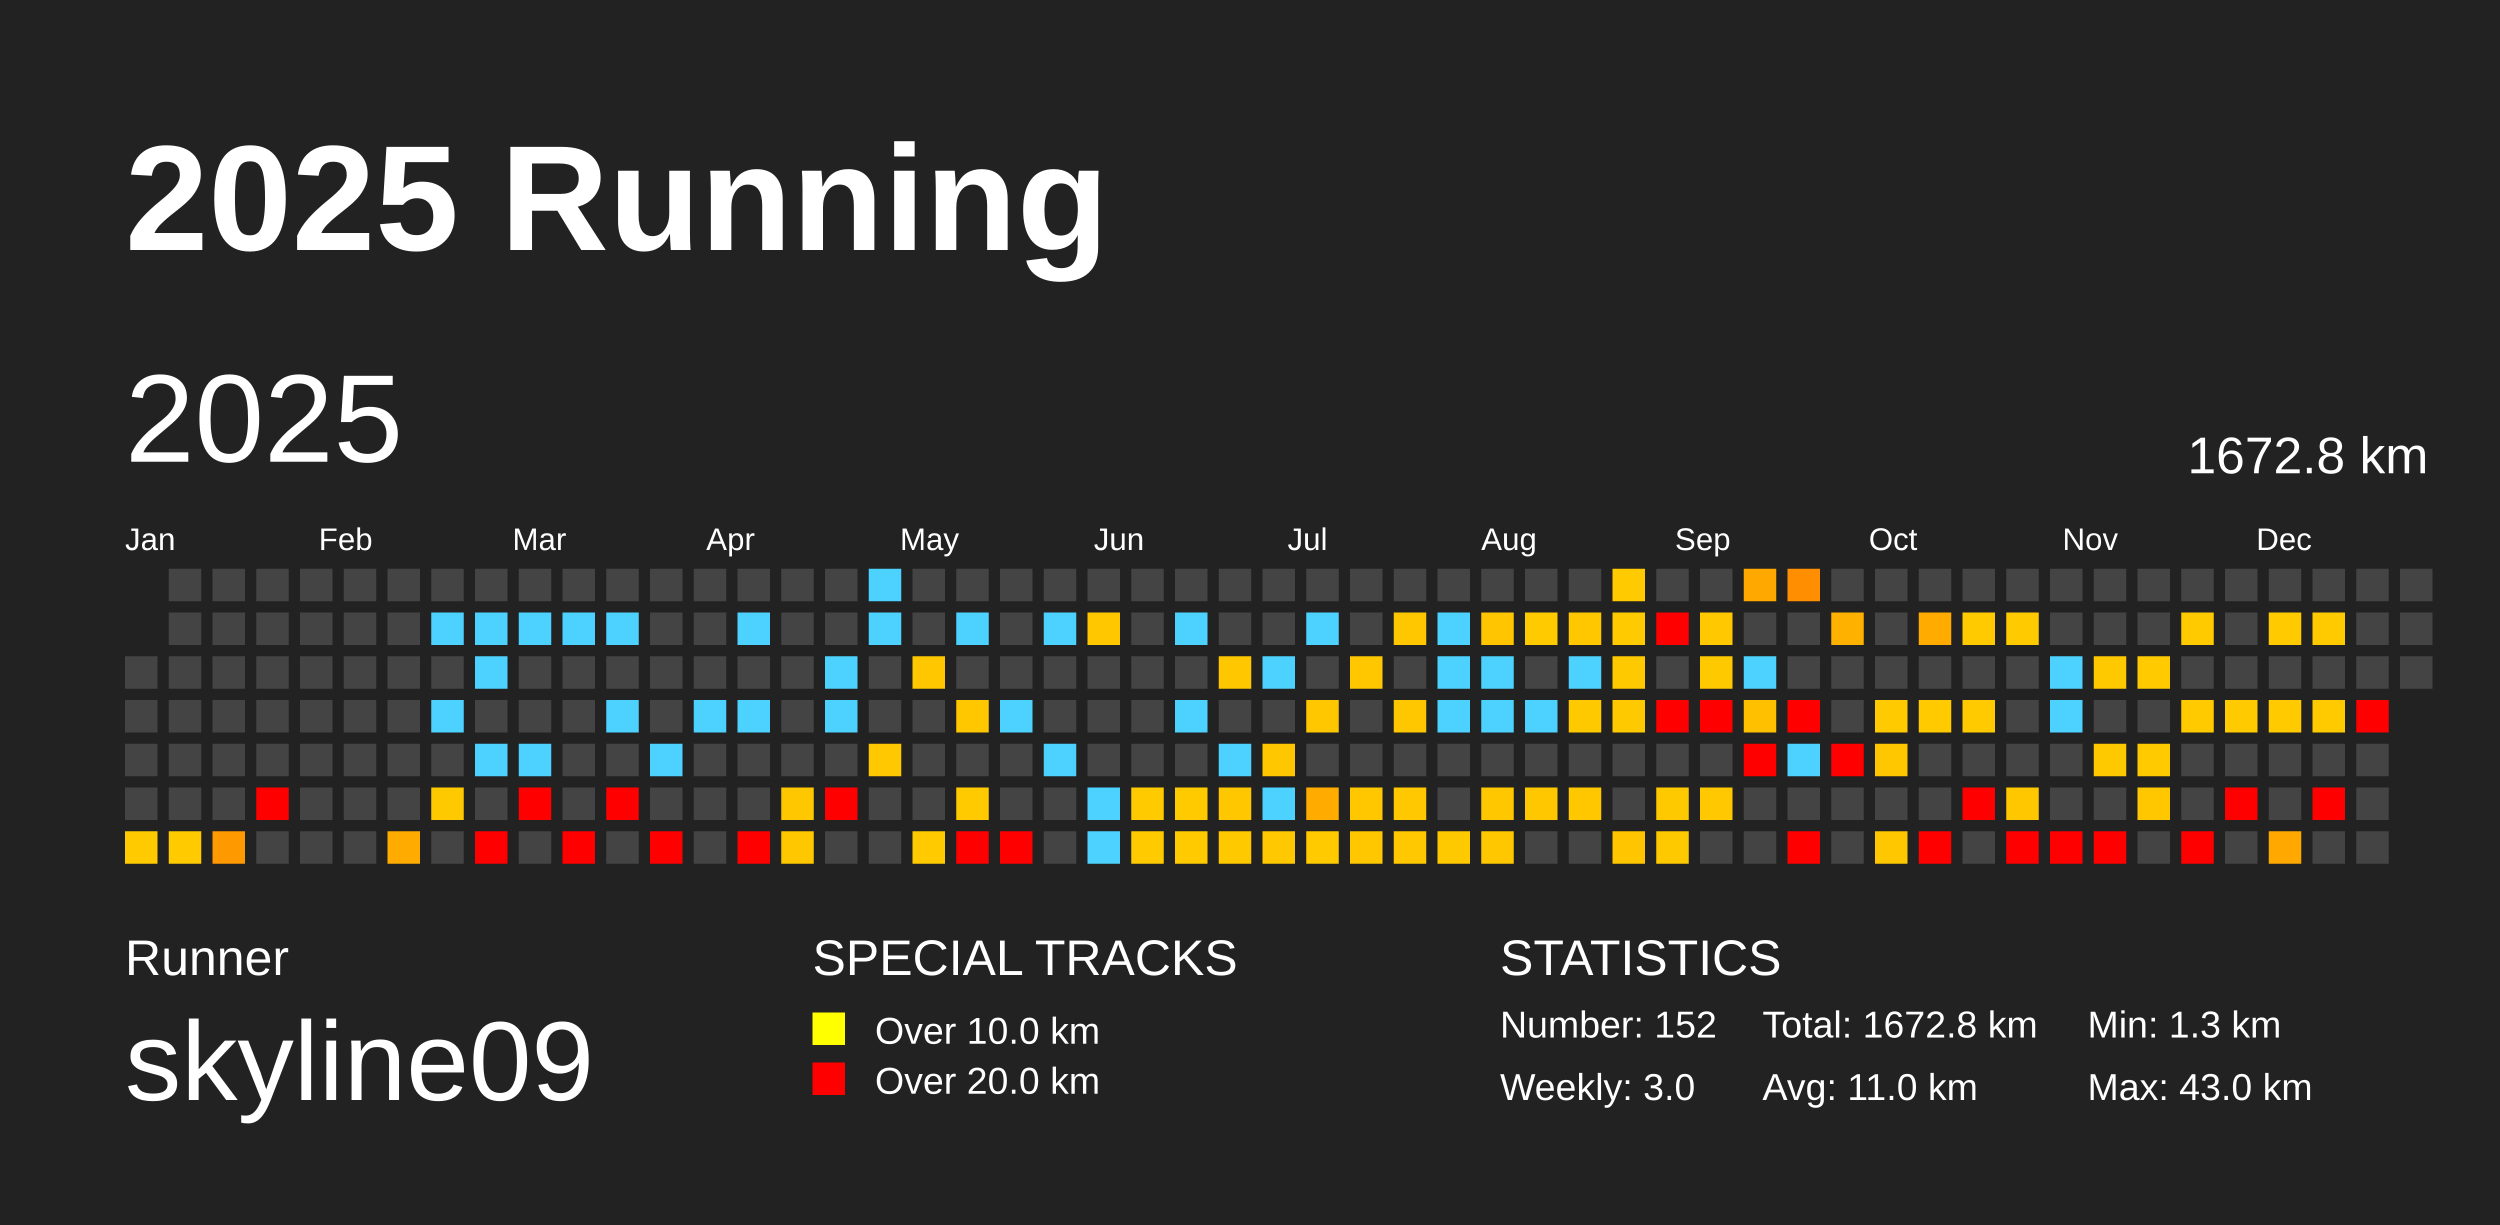
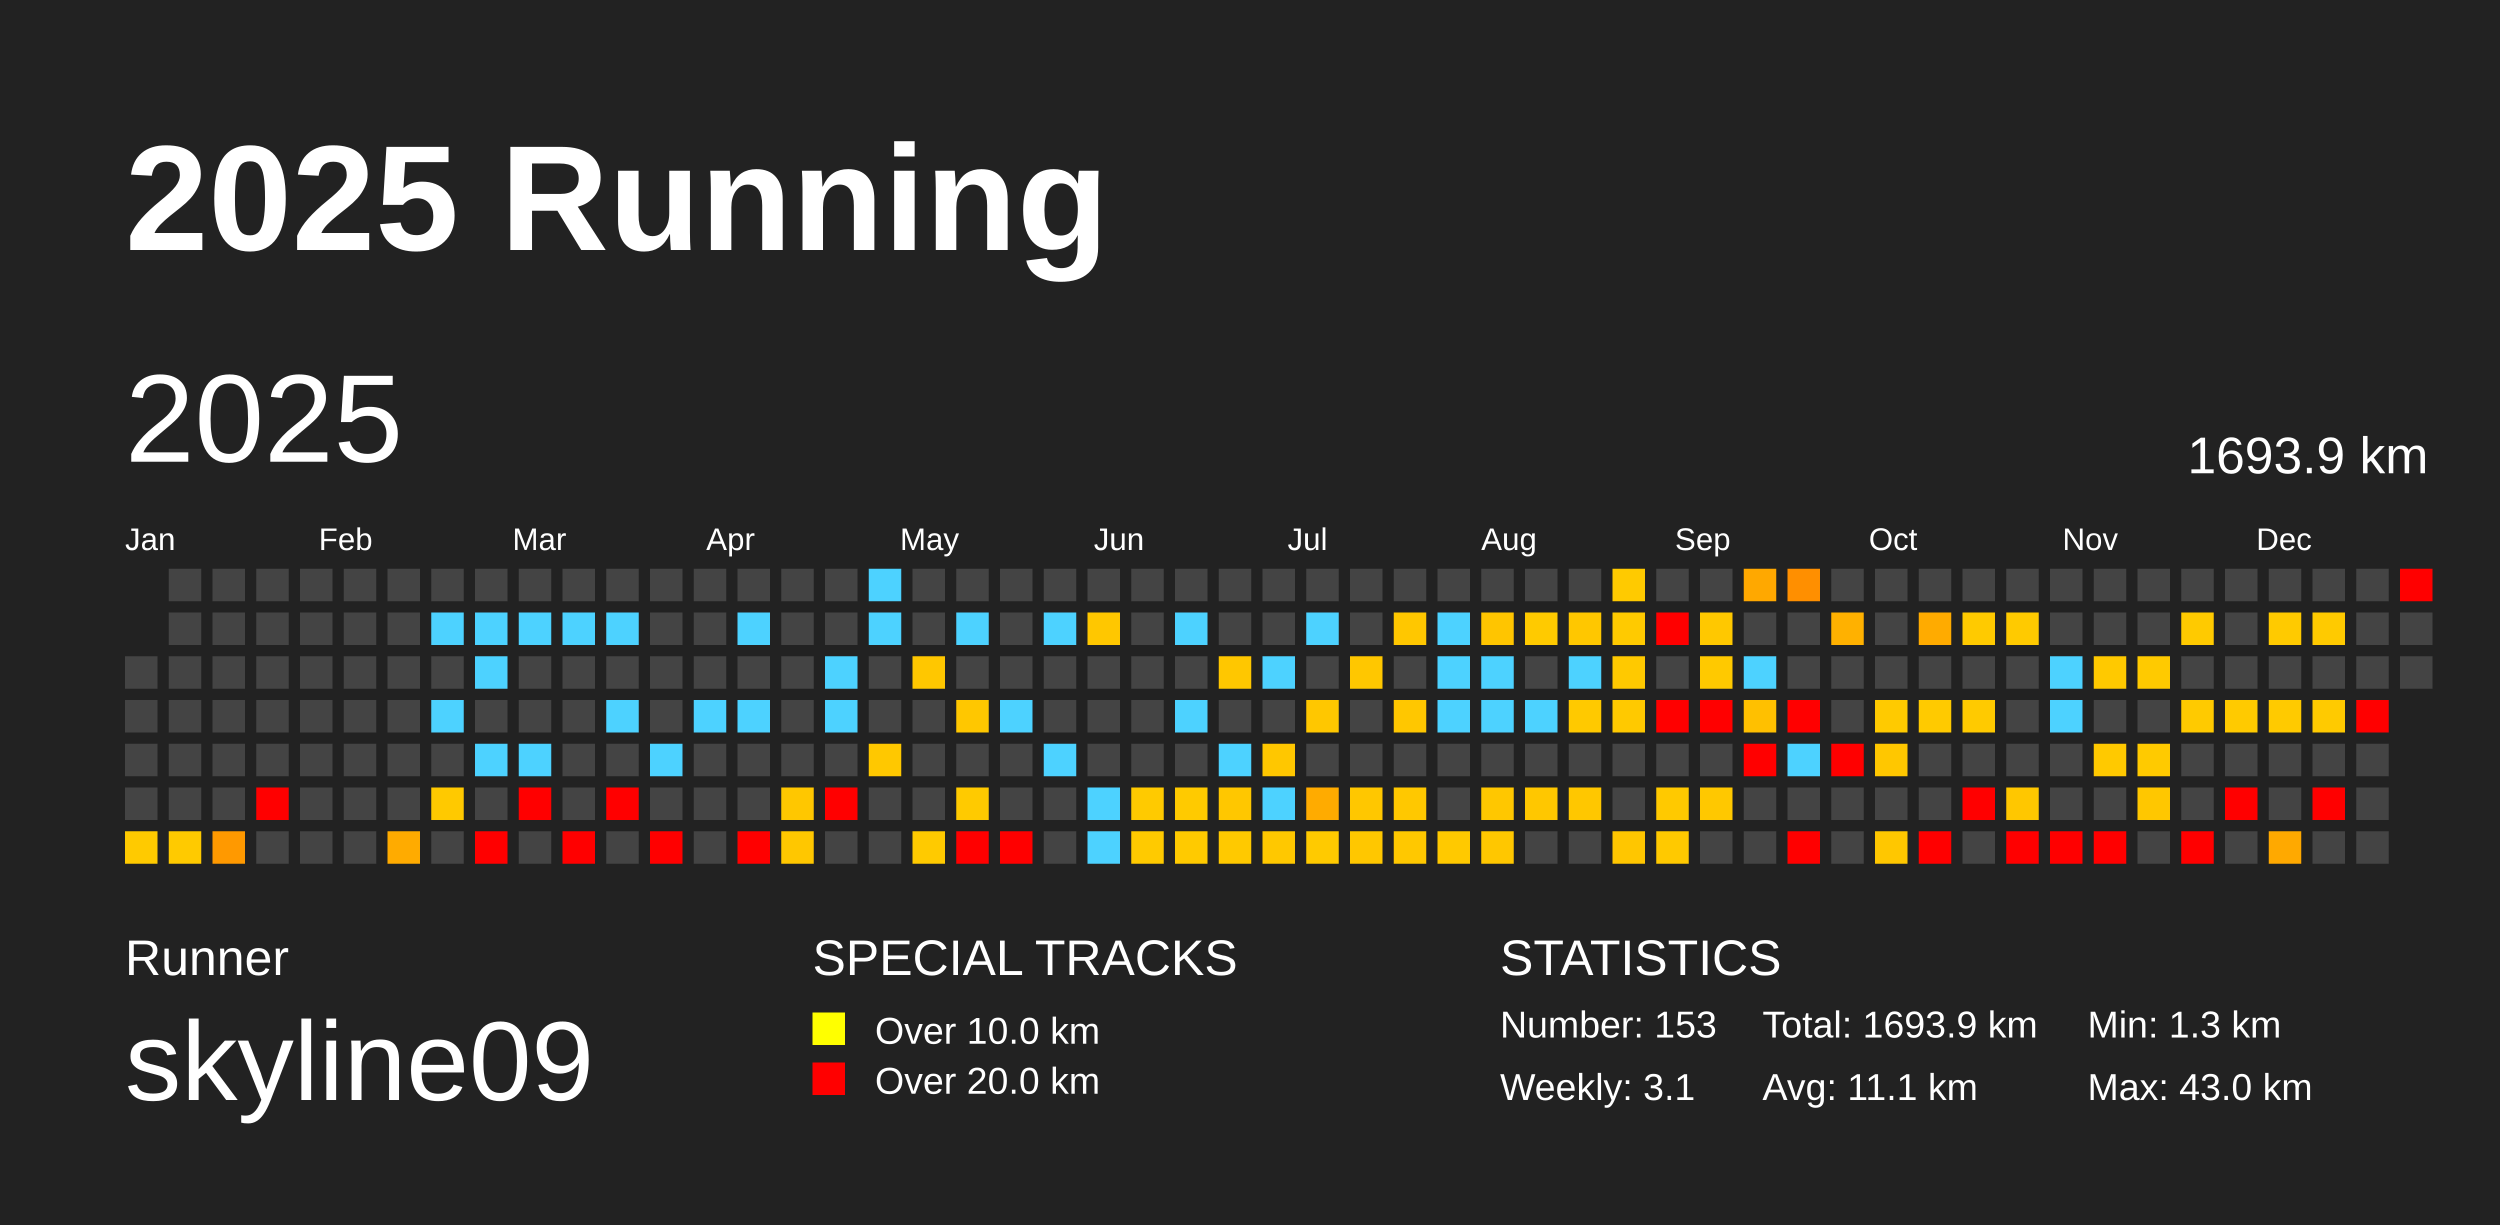
<svg xmlns="http://www.w3.org/2000/svg" baseProfile="full" height="98mm" version="1.1" viewBox="0,0,200,98" width="200mm">
  <defs />
  <rect fill="#222222" height="98" width="200" x="0" y="0" />
  <text fill="#FFFFFF" style="font-size:12px; font-family:Arial; font-weight:bold;" x="10" y="20">2025 Running</text>
  <text fill="#FFFFFF" style="font-size:4px; font-family:Arial" x="10" y="78">Runner</text>
  <text fill="#FFFFFF" style="font-size:9px; font-family:Arial" x="10" y="88">skyline09</text>
  <text fill="#FFFFFF" style="font-size:4px; font-family:Arial" x="65" y="78">SPECIAL TRACKS</text>
  <rect fill="yellow" height="2.6" width="2.6" x="65" y="81" />
  <text fill="#FFFFFF" style="font-size:3px; font-family:Arial" x="70" y="83.5">Over 10.0 km</text>
  <rect fill="red" height="2.6" width="2.6" x="65" y="85" />
  <text fill="#FFFFFF" style="font-size:3px; font-family:Arial" x="70" y="87.5">Over 20.0 km</text>
  <text fill="#FFFFFF" style="font-size:4px; font-family:Arial" x="120" y="78">STATISTICS</text>
-   <text fill="#FFFFFF" style="font-size:3px; font-family:Arial" x="120" y="83">Number: 152</text>
-   <text fill="#FFFFFF" style="font-size:3px; font-family:Arial" x="120" y="88">Weekly: 3.0</text>
-   <text fill="#FFFFFF" style="font-size:3px; font-family:Arial" x="141" y="83">Total: 1672.8 km</text>
-   <text fill="#FFFFFF" style="font-size:3px; font-family:Arial" x="141" y="88">Avg: 11.0 km</text>
+   <text fill="#FFFFFF" style="font-size:3px; font-family:Arial" x="120" y="83">Number: 153</text>
+   <text fill="#FFFFFF" style="font-size:3px; font-family:Arial" x="120" y="88">Weekly: 3.1</text>
+   <text fill="#FFFFFF" style="font-size:3px; font-family:Arial" x="141" y="83">Total: 1693.9 km</text>
+   <text fill="#FFFFFF" style="font-size:3px; font-family:Arial" x="141" y="88">Avg: 11.1 km</text>
  <text fill="#FFFFFF" style="font-size:3px; font-family:Arial" x="167" y="83">Min: 1.3 km</text>
  <text fill="#FFFFFF" style="font-size:3px; font-family:Arial" x="167" y="88">Max: 43.0 km</text>
  <text dominant-baseline="hanging" fill="#FFFFFF" style="font-size:10.0px; font-family:Arial;" x="10" y="30">2025</text>
-   <text dominant-baseline="hanging" fill="#FFFFFF" style="font-size:4.125px; font-family:Arial;" x="175" y="35">1672.8 km</text>
+   <text dominant-baseline="hanging" fill="#FFFFFF" style="font-size:4.125px; font-family:Arial;" x="175" y="35">1693.9 km</text>
  <text fill="#FFFFFF" style="font-size:2.5px; font-family:Arial" x="10.0" y="44">Jan</text>
  <text fill="#FFFFFF" style="font-size:2.5px; font-family:Arial" x="25.5" y="44">Feb</text>
  <text fill="#FFFFFF" style="font-size:2.5px; font-family:Arial" x="41.0" y="44">Mar</text>
  <text fill="#FFFFFF" style="font-size:2.5px; font-family:Arial" x="56.5" y="44">Apr</text>
  <text fill="#FFFFFF" style="font-size:2.5px; font-family:Arial" x="72.0" y="44">May</text>
  <text fill="#FFFFFF" style="font-size:2.5px; font-family:Arial" x="87.5" y="44">Jun</text>
  <text fill="#FFFFFF" style="font-size:2.5px; font-family:Arial" x="103.0" y="44">Jul</text>
  <text fill="#FFFFFF" style="font-size:2.5px; font-family:Arial" x="118.5" y="44">Aug</text>
  <text fill="#FFFFFF" style="font-size:2.5px; font-family:Arial" x="134.0" y="44">Sep</text>
  <text fill="#FFFFFF" style="font-size:2.5px; font-family:Arial" x="149.5" y="44">Oct</text>
  <text fill="#FFFFFF" style="font-size:2.5px; font-family:Arial" x="165.0" y="44">Nov</text>
  <text fill="#FFFFFF" style="font-size:2.5px; font-family:Arial" x="180.5" y="44">Dec</text>
  <rect fill="#444444" height="2.6" width="2.6" x="10.0" y="52.5" />
  <rect fill="#444444" height="2.6" width="2.6" x="10.0" y="56.0" />
  <rect fill="#444444" height="2.6" width="2.6" x="10.0" y="59.5" />
  <rect fill="#444444" height="2.6" width="2.6" x="10.0" y="63.0" />
  <rect fill="#ffca00" height="2.6" width="2.6" x="10.0" y="66.5" />
  <rect fill="#444444" height="2.6" width="2.6" x="13.5" y="45.5" />
  <rect fill="#444444" height="2.6" width="2.6" x="13.5" y="49.0" />
  <rect fill="#444444" height="2.6" width="2.6" x="13.5" y="52.5" />
  <rect fill="#444444" height="2.6" width="2.6" x="13.5" y="56.0" />
  <rect fill="#444444" height="2.6" width="2.6" x="13.5" y="59.5" />
  <rect fill="#444444" height="2.6" width="2.6" x="13.5" y="63.0" />
  <rect fill="#ffca00" height="2.6" width="2.6" x="13.5" y="66.5" />
  <rect fill="#444444" height="2.6" width="2.6" x="17.0" y="45.5" />
  <rect fill="#444444" height="2.6" width="2.6" x="17.0" y="49.0" />
  <rect fill="#444444" height="2.6" width="2.6" x="17.0" y="52.5" />
  <rect fill="#444444" height="2.6" width="2.6" x="17.0" y="56.0" />
  <rect fill="#444444" height="2.6" width="2.6" x="17.0" y="59.5" />
  <rect fill="#444444" height="2.6" width="2.6" x="17.0" y="63.0" />
  <rect fill="#ff9900" height="2.6" width="2.6" x="17.0" y="66.5" />
  <rect fill="#444444" height="2.6" width="2.6" x="20.5" y="45.5" />
  <rect fill="#444444" height="2.6" width="2.6" x="20.5" y="49.0" />
  <rect fill="#444444" height="2.6" width="2.6" x="20.5" y="52.5" />
  <rect fill="#444444" height="2.6" width="2.6" x="20.5" y="56.0" />
  <rect fill="#444444" height="2.6" width="2.6" x="20.5" y="59.5" />
  <rect fill="red" height="2.6" width="2.6" x="20.5" y="63.0" />
  <rect fill="#444444" height="2.6" width="2.6" x="20.5" y="66.5" />
  <rect fill="#444444" height="2.6" width="2.6" x="24.0" y="45.5" />
  <rect fill="#444444" height="2.6" width="2.6" x="24.0" y="49.0" />
  <rect fill="#444444" height="2.6" width="2.6" x="24.0" y="52.5" />
  <rect fill="#444444" height="2.6" width="2.6" x="24.0" y="56.0" />
  <rect fill="#444444" height="2.6" width="2.6" x="24.0" y="59.5" />
  <rect fill="#444444" height="2.6" width="2.6" x="24.0" y="63.0" />
  <rect fill="#444444" height="2.6" width="2.6" x="24.0" y="66.5" />
  <rect fill="#444444" height="2.6" width="2.6" x="27.5" y="45.5" />
  <rect fill="#444444" height="2.6" width="2.6" x="27.5" y="49.0" />
  <rect fill="#444444" height="2.6" width="2.6" x="27.5" y="52.5" />
  <rect fill="#444444" height="2.6" width="2.6" x="27.5" y="56.0" />
  <rect fill="#444444" height="2.6" width="2.6" x="27.5" y="59.5" />
  <rect fill="#444444" height="2.6" width="2.6" x="27.5" y="63.0" />
  <rect fill="#444444" height="2.6" width="2.6" x="27.5" y="66.5" />
  <rect fill="#444444" height="2.6" width="2.6" x="31.0" y="45.5" />
  <rect fill="#444444" height="2.6" width="2.6" x="31.0" y="49.0" />
  <rect fill="#444444" height="2.6" width="2.6" x="31.0" y="52.5" />
  <rect fill="#444444" height="2.6" width="2.6" x="31.0" y="56.0" />
  <rect fill="#444444" height="2.6" width="2.6" x="31.0" y="59.5" />
  <rect fill="#444444" height="2.6" width="2.6" x="31.0" y="63.0" />
  <rect fill="#ffab00" height="2.6" width="2.6" x="31.0" y="66.5" />
  <rect fill="#444444" height="2.6" width="2.6" x="34.5" y="45.5" />
  <rect fill="#4dd2ff" height="2.6" width="2.6" x="34.5" y="49.0" />
  <rect fill="#444444" height="2.6" width="2.6" x="34.5" y="52.5" />
  <rect fill="#4dd2ff" height="2.6" width="2.6" x="34.5" y="56.0" />
  <rect fill="#444444" height="2.6" width="2.6" x="34.5" y="59.5" />
  <rect fill="#ffc900" height="2.6" width="2.6" x="34.5" y="63.0" />
  <rect fill="#444444" height="2.6" width="2.6" x="34.5" y="66.5" />
  <rect fill="#444444" height="2.6" width="2.6" x="38.0" y="45.5" />
  <rect fill="#4dd2ff" height="2.6" width="2.6" x="38.0" y="49.0" />
  <rect fill="#4dd2ff" height="2.6" width="2.6" x="38.0" y="52.5" />
  <rect fill="#444444" height="2.6" width="2.6" x="38.0" y="56.0" />
  <rect fill="#4dd2ff" height="2.6" width="2.6" x="38.0" y="59.5" />
  <rect fill="#444444" height="2.6" width="2.6" x="38.0" y="63.0" />
  <rect fill="red" height="2.6" width="2.6" x="38.0" y="66.5" />
  <rect fill="#444444" height="2.6" width="2.6" x="41.5" y="45.5" />
  <rect fill="#4dd2ff" height="2.6" width="2.6" x="41.5" y="49.0" />
  <rect fill="#444444" height="2.6" width="2.6" x="41.5" y="52.5" />
  <rect fill="#444444" height="2.6" width="2.6" x="41.5" y="56.0" />
  <rect fill="#4dd2ff" height="2.6" width="2.6" x="41.5" y="59.5" />
  <rect fill="red" height="2.6" width="2.6" x="41.5" y="63.0" />
  <rect fill="#444444" height="2.6" width="2.6" x="41.5" y="66.5" />
  <rect fill="#444444" height="2.6" width="2.6" x="45.0" y="45.5" />
  <rect fill="#4dd2ff" height="2.6" width="2.6" x="45.0" y="49.0" />
  <rect fill="#444444" height="2.6" width="2.6" x="45.0" y="52.5" />
  <rect fill="#444444" height="2.6" width="2.6" x="45.0" y="56.0" />
  <rect fill="#444444" height="2.6" width="2.6" x="45.0" y="59.5" />
  <rect fill="#444444" height="2.6" width="2.6" x="45.0" y="63.0" />
  <rect fill="red" height="2.6" width="2.6" x="45.0" y="66.5" />
  <rect fill="#444444" height="2.6" width="2.6" x="48.5" y="45.5" />
  <rect fill="#4dd2ff" height="2.6" width="2.6" x="48.5" y="49.0" />
  <rect fill="#444444" height="2.6" width="2.6" x="48.5" y="52.5" />
  <rect fill="#4dd2ff" height="2.6" width="2.6" x="48.5" y="56.0" />
  <rect fill="#444444" height="2.6" width="2.6" x="48.5" y="59.5" />
  <rect fill="red" height="2.6" width="2.6" x="48.5" y="63.0" />
  <rect fill="#444444" height="2.6" width="2.6" x="48.5" y="66.5" />
  <rect fill="#444444" height="2.6" width="2.6" x="52.0" y="45.5" />
  <rect fill="#444444" height="2.6" width="2.6" x="52.0" y="49.0" />
  <rect fill="#444444" height="2.6" width="2.6" x="52.0" y="52.5" />
  <rect fill="#444444" height="2.6" width="2.6" x="52.0" y="56.0" />
  <rect fill="#4dd2ff" height="2.6" width="2.6" x="52.0" y="59.5" />
  <rect fill="#444444" height="2.6" width="2.6" x="52.0" y="63.0" />
  <rect fill="red" height="2.6" width="2.6" x="52.0" y="66.5" />
  <rect fill="#444444" height="2.6" width="2.6" x="55.5" y="45.5" />
  <rect fill="#444444" height="2.6" width="2.6" x="55.5" y="49.0" />
  <rect fill="#444444" height="2.6" width="2.6" x="55.5" y="52.5" />
  <rect fill="#4dd2ff" height="2.6" width="2.6" x="55.5" y="56.0" />
  <rect fill="#444444" height="2.6" width="2.6" x="55.5" y="59.5" />
  <rect fill="#444444" height="2.6" width="2.6" x="55.5" y="63.0" />
  <rect fill="#444444" height="2.6" width="2.6" x="55.5" y="66.5" />
  <rect fill="#444444" height="2.6" width="2.6" x="59.0" y="45.5" />
  <rect fill="#4dd2ff" height="2.6" width="2.6" x="59.0" y="49.0" />
  <rect fill="#444444" height="2.6" width="2.6" x="59.0" y="52.5" />
  <rect fill="#4dd2ff" height="2.6" width="2.6" x="59.0" y="56.0" />
  <rect fill="#444444" height="2.6" width="2.6" x="59.0" y="59.5" />
  <rect fill="#444444" height="2.6" width="2.6" x="59.0" y="63.0" />
  <rect fill="red" height="2.6" width="2.6" x="59.0" y="66.5" />
  <rect fill="#444444" height="2.6" width="2.6" x="62.5" y="45.5" />
  <rect fill="#444444" height="2.6" width="2.6" x="62.5" y="49.0" />
  <rect fill="#444444" height="2.6" width="2.6" x="62.5" y="52.5" />
  <rect fill="#444444" height="2.6" width="2.6" x="62.5" y="56.0" />
  <rect fill="#444444" height="2.6" width="2.6" x="62.5" y="59.5" />
  <rect fill="#ffc700" height="2.6" width="2.6" x="62.5" y="63.0" />
  <rect fill="#ffc700" height="2.6" width="2.6" x="62.5" y="66.5" />
  <rect fill="#444444" height="2.6" width="2.6" x="66.0" y="45.5" />
  <rect fill="#444444" height="2.6" width="2.6" x="66.0" y="49.0" />
  <rect fill="#4dd2ff" height="2.6" width="2.6" x="66.0" y="52.5" />
  <rect fill="#4dd2ff" height="2.6" width="2.6" x="66.0" y="56.0" />
  <rect fill="#444444" height="2.6" width="2.6" x="66.0" y="59.5" />
  <rect fill="red" height="2.6" width="2.6" x="66.0" y="63.0" />
  <rect fill="#444444" height="2.6" width="2.6" x="66.0" y="66.5" />
  <rect fill="#4dd2ff" height="2.6" width="2.6" x="69.5" y="45.5" />
  <rect fill="#4dd2ff" height="2.6" width="2.6" x="69.5" y="49.0" />
  <rect fill="#444444" height="2.6" width="2.6" x="69.5" y="52.5" />
  <rect fill="#444444" height="2.6" width="2.6" x="69.5" y="56.0" />
  <rect fill="#ffc800" height="2.6" width="2.6" x="69.5" y="59.5" />
  <rect fill="#444444" height="2.6" width="2.6" x="69.5" y="63.0" />
  <rect fill="#444444" height="2.6" width="2.6" x="69.5" y="66.5" />
  <rect fill="#444444" height="2.6" width="2.6" x="73.0" y="45.5" />
  <rect fill="#444444" height="2.6" width="2.6" x="73.0" y="49.0" />
  <rect fill="#ffc700" height="2.6" width="2.6" x="73.0" y="52.5" />
  <rect fill="#444444" height="2.6" width="2.6" x="73.0" y="56.0" />
  <rect fill="#444444" height="2.6" width="2.6" x="73.0" y="59.5" />
  <rect fill="#444444" height="2.6" width="2.6" x="73.0" y="63.0" />
  <rect fill="#ffca00" height="2.6" width="2.6" x="73.0" y="66.5" />
  <rect fill="#444444" height="2.6" width="2.6" x="76.5" y="45.5" />
  <rect fill="#4dd2ff" height="2.6" width="2.6" x="76.5" y="49.0" />
  <rect fill="#444444" height="2.6" width="2.6" x="76.5" y="52.5" />
  <rect fill="#ffc700" height="2.6" width="2.6" x="76.5" y="56.0" />
  <rect fill="#444444" height="2.6" width="2.6" x="76.5" y="59.5" />
  <rect fill="#ffca00" height="2.6" width="2.6" x="76.5" y="63.0" />
  <rect fill="red" height="2.6" width="2.6" x="76.5" y="66.5" />
  <rect fill="#444444" height="2.6" width="2.6" x="80.0" y="45.5" />
  <rect fill="#444444" height="2.6" width="2.6" x="80.0" y="49.0" />
  <rect fill="#444444" height="2.6" width="2.6" x="80.0" y="52.5" />
  <rect fill="#4dd2ff" height="2.6" width="2.6" x="80.0" y="56.0" />
  <rect fill="#444444" height="2.6" width="2.6" x="80.0" y="59.5" />
  <rect fill="#444444" height="2.6" width="2.6" x="80.0" y="63.0" />
  <rect fill="red" height="2.6" width="2.6" x="80.0" y="66.5" />
  <rect fill="#444444" height="2.6" width="2.6" x="83.5" y="45.5" />
  <rect fill="#4dd2ff" height="2.6" width="2.6" x="83.5" y="49.0" />
  <rect fill="#444444" height="2.6" width="2.6" x="83.5" y="52.5" />
  <rect fill="#444444" height="2.6" width="2.6" x="83.5" y="56.0" />
  <rect fill="#4dd2ff" height="2.6" width="2.6" x="83.5" y="59.5" />
  <rect fill="#444444" height="2.6" width="2.6" x="83.5" y="63.0" />
  <rect fill="#444444" height="2.6" width="2.6" x="83.5" y="66.5" />
  <rect fill="#444444" height="2.6" width="2.6" x="87.0" y="45.5" />
  <rect fill="#ffc700" height="2.6" width="2.6" x="87.0" y="49.0" />
  <rect fill="#444444" height="2.6" width="2.6" x="87.0" y="52.5" />
  <rect fill="#444444" height="2.6" width="2.6" x="87.0" y="56.0" />
  <rect fill="#444444" height="2.6" width="2.6" x="87.0" y="59.5" />
  <rect fill="#4dd2ff" height="2.6" width="2.6" x="87.0" y="63.0" />
  <rect fill="#4dd2ff" height="2.6" width="2.6" x="87.0" y="66.5" />
  <rect fill="#444444" height="2.6" width="2.6" x="90.5" y="45.5" />
  <rect fill="#444444" height="2.6" width="2.6" x="90.5" y="49.0" />
  <rect fill="#444444" height="2.6" width="2.6" x="90.5" y="52.5" />
  <rect fill="#444444" height="2.6" width="2.6" x="90.5" y="56.0" />
  <rect fill="#444444" height="2.6" width="2.6" x="90.5" y="59.5" />
  <rect fill="#ffca00" height="2.6" width="2.6" x="90.5" y="63.0" />
  <rect fill="#ffca00" height="2.6" width="2.6" x="90.5" y="66.5" />
  <rect fill="#444444" height="2.6" width="2.6" x="94.0" y="45.5" />
  <rect fill="#4dd2ff" height="2.6" width="2.6" x="94.0" y="49.0" />
  <rect fill="#444444" height="2.6" width="2.6" x="94.0" y="52.5" />
  <rect fill="#4dd2ff" height="2.6" width="2.6" x="94.0" y="56.0" />
  <rect fill="#444444" height="2.6" width="2.6" x="94.0" y="59.5" />
  <rect fill="#ffca00" height="2.6" width="2.6" x="94.0" y="63.0" />
  <rect fill="#ffca00" height="2.6" width="2.6" x="94.0" y="66.5" />
  <rect fill="#444444" height="2.6" width="2.6" x="97.5" y="45.5" />
  <rect fill="#444444" height="2.6" width="2.6" x="97.5" y="49.0" />
  <rect fill="#ffc700" height="2.6" width="2.6" x="97.5" y="52.5" />
  <rect fill="#444444" height="2.6" width="2.6" x="97.5" y="56.0" />
  <rect fill="#4dd2ff" height="2.6" width="2.6" x="97.5" y="59.5" />
  <rect fill="#ffc700" height="2.6" width="2.6" x="97.5" y="63.0" />
  <rect fill="#ffc900" height="2.6" width="2.6" x="97.5" y="66.5" />
  <rect fill="#444444" height="2.6" width="2.6" x="101.0" y="45.5" />
  <rect fill="#444444" height="2.6" width="2.6" x="101.0" y="49.0" />
  <rect fill="#4dd2ff" height="2.6" width="2.6" x="101.0" y="52.5" />
  <rect fill="#444444" height="2.6" width="2.6" x="101.0" y="56.0" />
  <rect fill="#ffc700" height="2.6" width="2.6" x="101.0" y="59.5" />
  <rect fill="#4dd2ff" height="2.6" width="2.6" x="101.0" y="63.0" />
  <rect fill="#ffc800" height="2.6" width="2.6" x="101.0" y="66.5" />
  <rect fill="#444444" height="2.6" width="2.6" x="104.5" y="45.5" />
  <rect fill="#4dd2ff" height="2.6" width="2.6" x="104.5" y="49.0" />
  <rect fill="#444444" height="2.6" width="2.6" x="104.5" y="52.5" />
  <rect fill="#ffc700" height="2.6" width="2.6" x="104.5" y="56.0" />
  <rect fill="#444444" height="2.6" width="2.6" x="104.5" y="59.5" />
  <rect fill="#ffab00" height="2.6" width="2.6" x="104.5" y="63.0" />
  <rect fill="#ffca00" height="2.6" width="2.6" x="104.5" y="66.5" />
  <rect fill="#444444" height="2.6" width="2.6" x="108.0" y="45.5" />
  <rect fill="#444444" height="2.6" width="2.6" x="108.0" y="49.0" />
  <rect fill="#ffc700" height="2.6" width="2.6" x="108.0" y="52.5" />
  <rect fill="#444444" height="2.6" width="2.6" x="108.0" y="56.0" />
  <rect fill="#444444" height="2.6" width="2.6" x="108.0" y="59.5" />
  <rect fill="#ffc700" height="2.6" width="2.6" x="108.0" y="63.0" />
  <rect fill="#ffc700" height="2.6" width="2.6" x="108.0" y="66.5" />
  <rect fill="#444444" height="2.6" width="2.6" x="111.5" y="45.5" />
  <rect fill="#ffc700" height="2.6" width="2.6" x="111.5" y="49.0" />
  <rect fill="#444444" height="2.6" width="2.6" x="111.5" y="52.5" />
  <rect fill="#ffc700" height="2.6" width="2.6" x="111.5" y="56.0" />
  <rect fill="#444444" height="2.6" width="2.6" x="111.5" y="59.5" />
  <rect fill="#ffc800" height="2.6" width="2.6" x="111.5" y="63.0" />
  <rect fill="#ffc800" height="2.6" width="2.6" x="111.5" y="66.5" />
  <rect fill="#444444" height="2.6" width="2.6" x="115.0" y="45.5" />
  <rect fill="#4dd2ff" height="2.6" width="2.6" x="115.0" y="49.0" />
  <rect fill="#4dd2ff" height="2.6" width="2.6" x="115.0" y="52.5" />
  <rect fill="#4dd2ff" height="2.6" width="2.6" x="115.0" y="56.0" />
  <rect fill="#444444" height="2.6" width="2.6" x="115.0" y="59.5" />
  <rect fill="#444444" height="2.6" width="2.6" x="115.0" y="63.0" />
  <rect fill="#ffc900" height="2.6" width="2.6" x="115.0" y="66.5" />
  <rect fill="#444444" height="2.6" width="2.6" x="118.5" y="45.5" />
  <rect fill="#ffc500" height="2.6" width="2.6" x="118.5" y="49.0" />
  <rect fill="#4dd2ff" height="2.6" width="2.6" x="118.5" y="52.5" />
  <rect fill="#4dd2ff" height="2.6" width="2.6" x="118.5" y="56.0" />
  <rect fill="#444444" height="2.6" width="2.6" x="118.5" y="59.5" />
  <rect fill="#ffc700" height="2.6" width="2.6" x="118.5" y="63.0" />
  <rect fill="#ffc700" height="2.6" width="2.6" x="118.5" y="66.5" />
  <rect fill="#444444" height="2.6" width="2.6" x="122.0" y="45.5" />
  <rect fill="#ffca00" height="2.6" width="2.6" x="122.0" y="49.0" />
  <rect fill="#444444" height="2.6" width="2.6" x="122.0" y="52.5" />
  <rect fill="#4dd2ff" height="2.6" width="2.6" x="122.0" y="56.0" />
  <rect fill="#444444" height="2.6" width="2.6" x="122.0" y="59.5" />
  <rect fill="#ffc700" height="2.6" width="2.6" x="122.0" y="63.0" />
  <rect fill="#444444" height="2.6" width="2.6" x="122.0" y="66.5" />
  <rect fill="#444444" height="2.6" width="2.6" x="125.5" y="45.5" />
  <rect fill="#ffc700" height="2.6" width="2.6" x="125.5" y="49.0" />
  <rect fill="#4dd2ff" height="2.6" width="2.6" x="125.5" y="52.5" />
  <rect fill="#ffc900" height="2.6" width="2.6" x="125.5" y="56.0" />
  <rect fill="#444444" height="2.6" width="2.6" x="125.5" y="59.5" />
  <rect fill="#ffc700" height="2.6" width="2.6" x="125.5" y="63.0" />
  <rect fill="#444444" height="2.6" width="2.6" x="125.5" y="66.5" />
  <rect fill="#ffca00" height="2.6" width="2.6" x="129.0" y="45.5" />
  <rect fill="#ffca00" height="2.6" width="2.6" x="129.0" y="49.0" />
  <rect fill="#ffc900" height="2.6" width="2.6" x="129.0" y="52.5" />
  <rect fill="#ffc900" height="2.6" width="2.6" x="129.0" y="56.0" />
  <rect fill="#444444" height="2.6" width="2.6" x="129.0" y="59.5" />
  <rect fill="#444444" height="2.6" width="2.6" x="129.0" y="63.0" />
  <rect fill="#ffc600" height="2.6" width="2.6" x="129.0" y="66.5" />
  <rect fill="#444444" height="2.6" width="2.6" x="132.5" y="45.5" />
  <rect fill="red" height="2.6" width="2.6" x="132.5" y="49.0" />
  <rect fill="#444444" height="2.6" width="2.6" x="132.5" y="52.5" />
  <rect fill="red" height="2.6" width="2.6" x="132.5" y="56.0" />
  <rect fill="#444444" height="2.6" width="2.6" x="132.5" y="59.5" />
  <rect fill="#ffc900" height="2.6" width="2.6" x="132.5" y="63.0" />
  <rect fill="#ffc900" height="2.6" width="2.6" x="132.5" y="66.5" />
  <rect fill="#444444" height="2.6" width="2.6" x="136.0" y="45.5" />
  <rect fill="#ffc800" height="2.6" width="2.6" x="136.0" y="49.0" />
  <rect fill="#ffc900" height="2.6" width="2.6" x="136.0" y="52.5" />
  <rect fill="red" height="2.6" width="2.6" x="136.0" y="56.0" />
  <rect fill="#444444" height="2.6" width="2.6" x="136.0" y="59.5" />
  <rect fill="#ffc800" height="2.6" width="2.6" x="136.0" y="63.0" />
  <rect fill="#444444" height="2.6" width="2.6" x="136.0" y="66.5" />
  <rect fill="#ffa800" height="2.6" width="2.6" x="139.5" y="45.5" />
  <rect fill="#444444" height="2.6" width="2.6" x="139.5" y="49.0" />
  <rect fill="#4dd2ff" height="2.6" width="2.6" x="139.5" y="52.5" />
  <rect fill="#ffc000" height="2.6" width="2.6" x="139.5" y="56.0" />
  <rect fill="red" height="2.6" width="2.6" x="139.5" y="59.5" />
  <rect fill="#444444" height="2.6" width="2.6" x="139.5" y="63.0" />
  <rect fill="#444444" height="2.6" width="2.6" x="139.5" y="66.5" />
  <rect fill="#ff8f00" height="2.6" width="2.6" x="143.0" y="45.5" />
  <rect fill="#444444" height="2.6" width="2.6" x="143.0" y="49.0" />
  <rect fill="#444444" height="2.6" width="2.6" x="143.0" y="52.5" />
  <rect fill="red" height="2.6" width="2.6" x="143.0" y="56.0" />
  <rect fill="#4dd2ff" height="2.6" width="2.6" x="143.0" y="59.5" />
  <rect fill="#444444" height="2.6" width="2.6" x="143.0" y="63.0" />
  <rect fill="red" height="2.6" width="2.6" x="143.0" y="66.5" />
  <rect fill="#444444" height="2.6" width="2.6" x="146.5" y="45.5" />
  <rect fill="#ffb100" height="2.6" width="2.6" x="146.5" y="49.0" />
  <rect fill="#444444" height="2.6" width="2.6" x="146.5" y="52.5" />
  <rect fill="#444444" height="2.6" width="2.6" x="146.5" y="56.0" />
  <rect fill="red" height="2.6" width="2.6" x="146.5" y="59.5" />
  <rect fill="#444444" height="2.6" width="2.6" x="146.5" y="63.0" />
  <rect fill="#444444" height="2.6" width="2.6" x="146.5" y="66.5" />
  <rect fill="#444444" height="2.6" width="2.6" x="150.0" y="45.5" />
  <rect fill="#444444" height="2.6" width="2.6" x="150.0" y="49.0" />
  <rect fill="#444444" height="2.6" width="2.6" x="150.0" y="52.5" />
  <rect fill="#ffca00" height="2.6" width="2.6" x="150.0" y="56.0" />
  <rect fill="#ffc700" height="2.6" width="2.6" x="150.0" y="59.5" />
  <rect fill="#444444" height="2.6" width="2.6" x="150.0" y="63.0" />
  <rect fill="#ffc700" height="2.6" width="2.6" x="150.0" y="66.5" />
  <rect fill="#444444" height="2.6" width="2.6" x="153.5" y="45.5" />
  <rect fill="#ffab00" height="2.6" width="2.6" x="153.5" y="49.0" />
  <rect fill="#444444" height="2.6" width="2.6" x="153.5" y="52.5" />
  <rect fill="#ffca00" height="2.6" width="2.6" x="153.5" y="56.0" />
  <rect fill="#444444" height="2.6" width="2.6" x="153.5" y="59.5" />
  <rect fill="#444444" height="2.6" width="2.6" x="153.5" y="63.0" />
  <rect fill="red" height="2.6" width="2.6" x="153.5" y="66.5" />
  <rect fill="#444444" height="2.6" width="2.6" x="157.0" y="45.5" />
  <rect fill="#ffca00" height="2.6" width="2.6" x="157.0" y="49.0" />
  <rect fill="#444444" height="2.6" width="2.6" x="157.0" y="52.5" />
  <rect fill="#ffca00" height="2.6" width="2.6" x="157.0" y="56.0" />
  <rect fill="#444444" height="2.6" width="2.6" x="157.0" y="59.5" />
  <rect fill="red" height="2.6" width="2.6" x="157.0" y="63.0" />
  <rect fill="#444444" height="2.6" width="2.6" x="157.0" y="66.5" />
  <rect fill="#444444" height="2.6" width="2.6" x="160.5" y="45.5" />
  <rect fill="#ffca00" height="2.6" width="2.6" x="160.5" y="49.0" />
  <rect fill="#444444" height="2.6" width="2.6" x="160.5" y="52.5" />
  <rect fill="#444444" height="2.6" width="2.6" x="160.5" y="56.0" />
  <rect fill="#444444" height="2.6" width="2.6" x="160.5" y="59.5" />
  <rect fill="#ffc700" height="2.6" width="2.6" x="160.5" y="63.0" />
  <rect fill="red" height="2.6" width="2.6" x="160.5" y="66.5" />
  <rect fill="#444444" height="2.6" width="2.6" x="164.0" y="45.5" />
  <rect fill="#444444" height="2.6" width="2.6" x="164.0" y="49.0" />
  <rect fill="#4dd2ff" height="2.6" width="2.6" x="164.0" y="52.5" />
  <rect fill="#4dd2ff" height="2.6" width="2.6" x="164.0" y="56.0" />
  <rect fill="#444444" height="2.6" width="2.6" x="164.0" y="59.5" />
  <rect fill="#444444" height="2.6" width="2.6" x="164.0" y="63.0" />
  <rect fill="red" height="2.6" width="2.6" x="164.0" y="66.5" />
  <rect fill="#444444" height="2.6" width="2.6" x="167.5" y="45.5" />
  <rect fill="#444444" height="2.6" width="2.6" x="167.5" y="49.0" />
  <rect fill="#ffc900" height="2.6" width="2.6" x="167.5" y="52.5" />
  <rect fill="#444444" height="2.6" width="2.6" x="167.5" y="56.0" />
  <rect fill="#ffc900" height="2.6" width="2.6" x="167.5" y="59.5" />
  <rect fill="#444444" height="2.6" width="2.6" x="167.5" y="63.0" />
  <rect fill="red" height="2.6" width="2.6" x="167.5" y="66.5" />
  <rect fill="#444444" height="2.6" width="2.6" x="171.0" y="45.5" />
  <rect fill="#444444" height="2.6" width="2.6" x="171.0" y="49.0" />
  <rect fill="#ffca00" height="2.6" width="2.6" x="171.0" y="52.5" />
  <rect fill="#444444" height="2.6" width="2.6" x="171.0" y="56.0" />
  <rect fill="#ffca00" height="2.6" width="2.6" x="171.0" y="59.5" />
  <rect fill="#ffc700" height="2.6" width="2.6" x="171.0" y="63.0" />
  <rect fill="#444444" height="2.6" width="2.6" x="171.0" y="66.5" />
  <rect fill="#444444" height="2.6" width="2.6" x="174.5" y="45.5" />
  <rect fill="#ffca00" height="2.6" width="2.6" x="174.5" y="49.0" />
  <rect fill="#444444" height="2.6" width="2.6" x="174.5" y="52.5" />
  <rect fill="#ffca00" height="2.6" width="2.6" x="174.5" y="56.0" />
  <rect fill="#444444" height="2.6" width="2.6" x="174.5" y="59.5" />
  <rect fill="#444444" height="2.6" width="2.6" x="174.5" y="63.0" />
  <rect fill="red" height="2.6" width="2.6" x="174.5" y="66.5" />
  <rect fill="#444444" height="2.6" width="2.6" x="178.0" y="45.5" />
  <rect fill="#444444" height="2.6" width="2.6" x="178.0" y="49.0" />
  <rect fill="#444444" height="2.6" width="2.6" x="178.0" y="52.5" />
  <rect fill="#ffca00" height="2.6" width="2.6" x="178.0" y="56.0" />
  <rect fill="#444444" height="2.6" width="2.6" x="178.0" y="59.5" />
  <rect fill="red" height="2.6" width="2.6" x="178.0" y="63.0" />
  <rect fill="#444444" height="2.6" width="2.6" x="178.0" y="66.5" />
  <rect fill="#444444" height="2.6" width="2.6" x="181.5" y="45.5" />
  <rect fill="#ffca00" height="2.6" width="2.6" x="181.5" y="49.0" />
  <rect fill="#444444" height="2.6" width="2.6" x="181.5" y="52.5" />
  <rect fill="#ffca00" height="2.6" width="2.6" x="181.5" y="56.0" />
  <rect fill="#444444" height="2.6" width="2.6" x="181.5" y="59.5" />
  <rect fill="#444444" height="2.6" width="2.6" x="181.5" y="63.0" />
  <rect fill="#ffa900" height="2.6" width="2.6" x="181.5" y="66.5" />
  <rect fill="#444444" height="2.6" width="2.6" x="185.0" y="45.5" />
  <rect fill="#ffca00" height="2.6" width="2.6" x="185.0" y="49.0" />
  <rect fill="#444444" height="2.6" width="2.6" x="185.0" y="52.5" />
  <rect fill="#ffca00" height="2.6" width="2.6" x="185.0" y="56.0" />
  <rect fill="#444444" height="2.6" width="2.6" x="185.0" y="59.5" />
  <rect fill="red" height="2.6" width="2.6" x="185.0" y="63.0" />
  <rect fill="#444444" height="2.6" width="2.6" x="185.0" y="66.5" />
  <rect fill="#444444" height="2.6" width="2.6" x="188.5" y="45.5" />
  <rect fill="#444444" height="2.6" width="2.6" x="188.5" y="49.0" />
  <rect fill="#444444" height="2.6" width="2.6" x="188.5" y="52.5" />
  <rect fill="red" height="2.6" width="2.6" x="188.5" y="56.0" />
  <rect fill="#444444" height="2.6" width="2.6" x="188.5" y="59.5" />
  <rect fill="#444444" height="2.6" width="2.6" x="188.5" y="63.0" />
  <rect fill="#444444" height="2.6" width="2.6" x="188.5" y="66.5" />
-   <rect fill="#444444" height="2.6" width="2.6" x="192.0" y="45.5" />
+   <rect fill="red" height="2.6" width="2.6" x="192.0" y="45.5" />
  <rect fill="#444444" height="2.6" width="2.6" x="192.0" y="49.0" />
  <rect fill="#444444" height="2.6" width="2.6" x="192.0" y="52.5" />
</svg>
